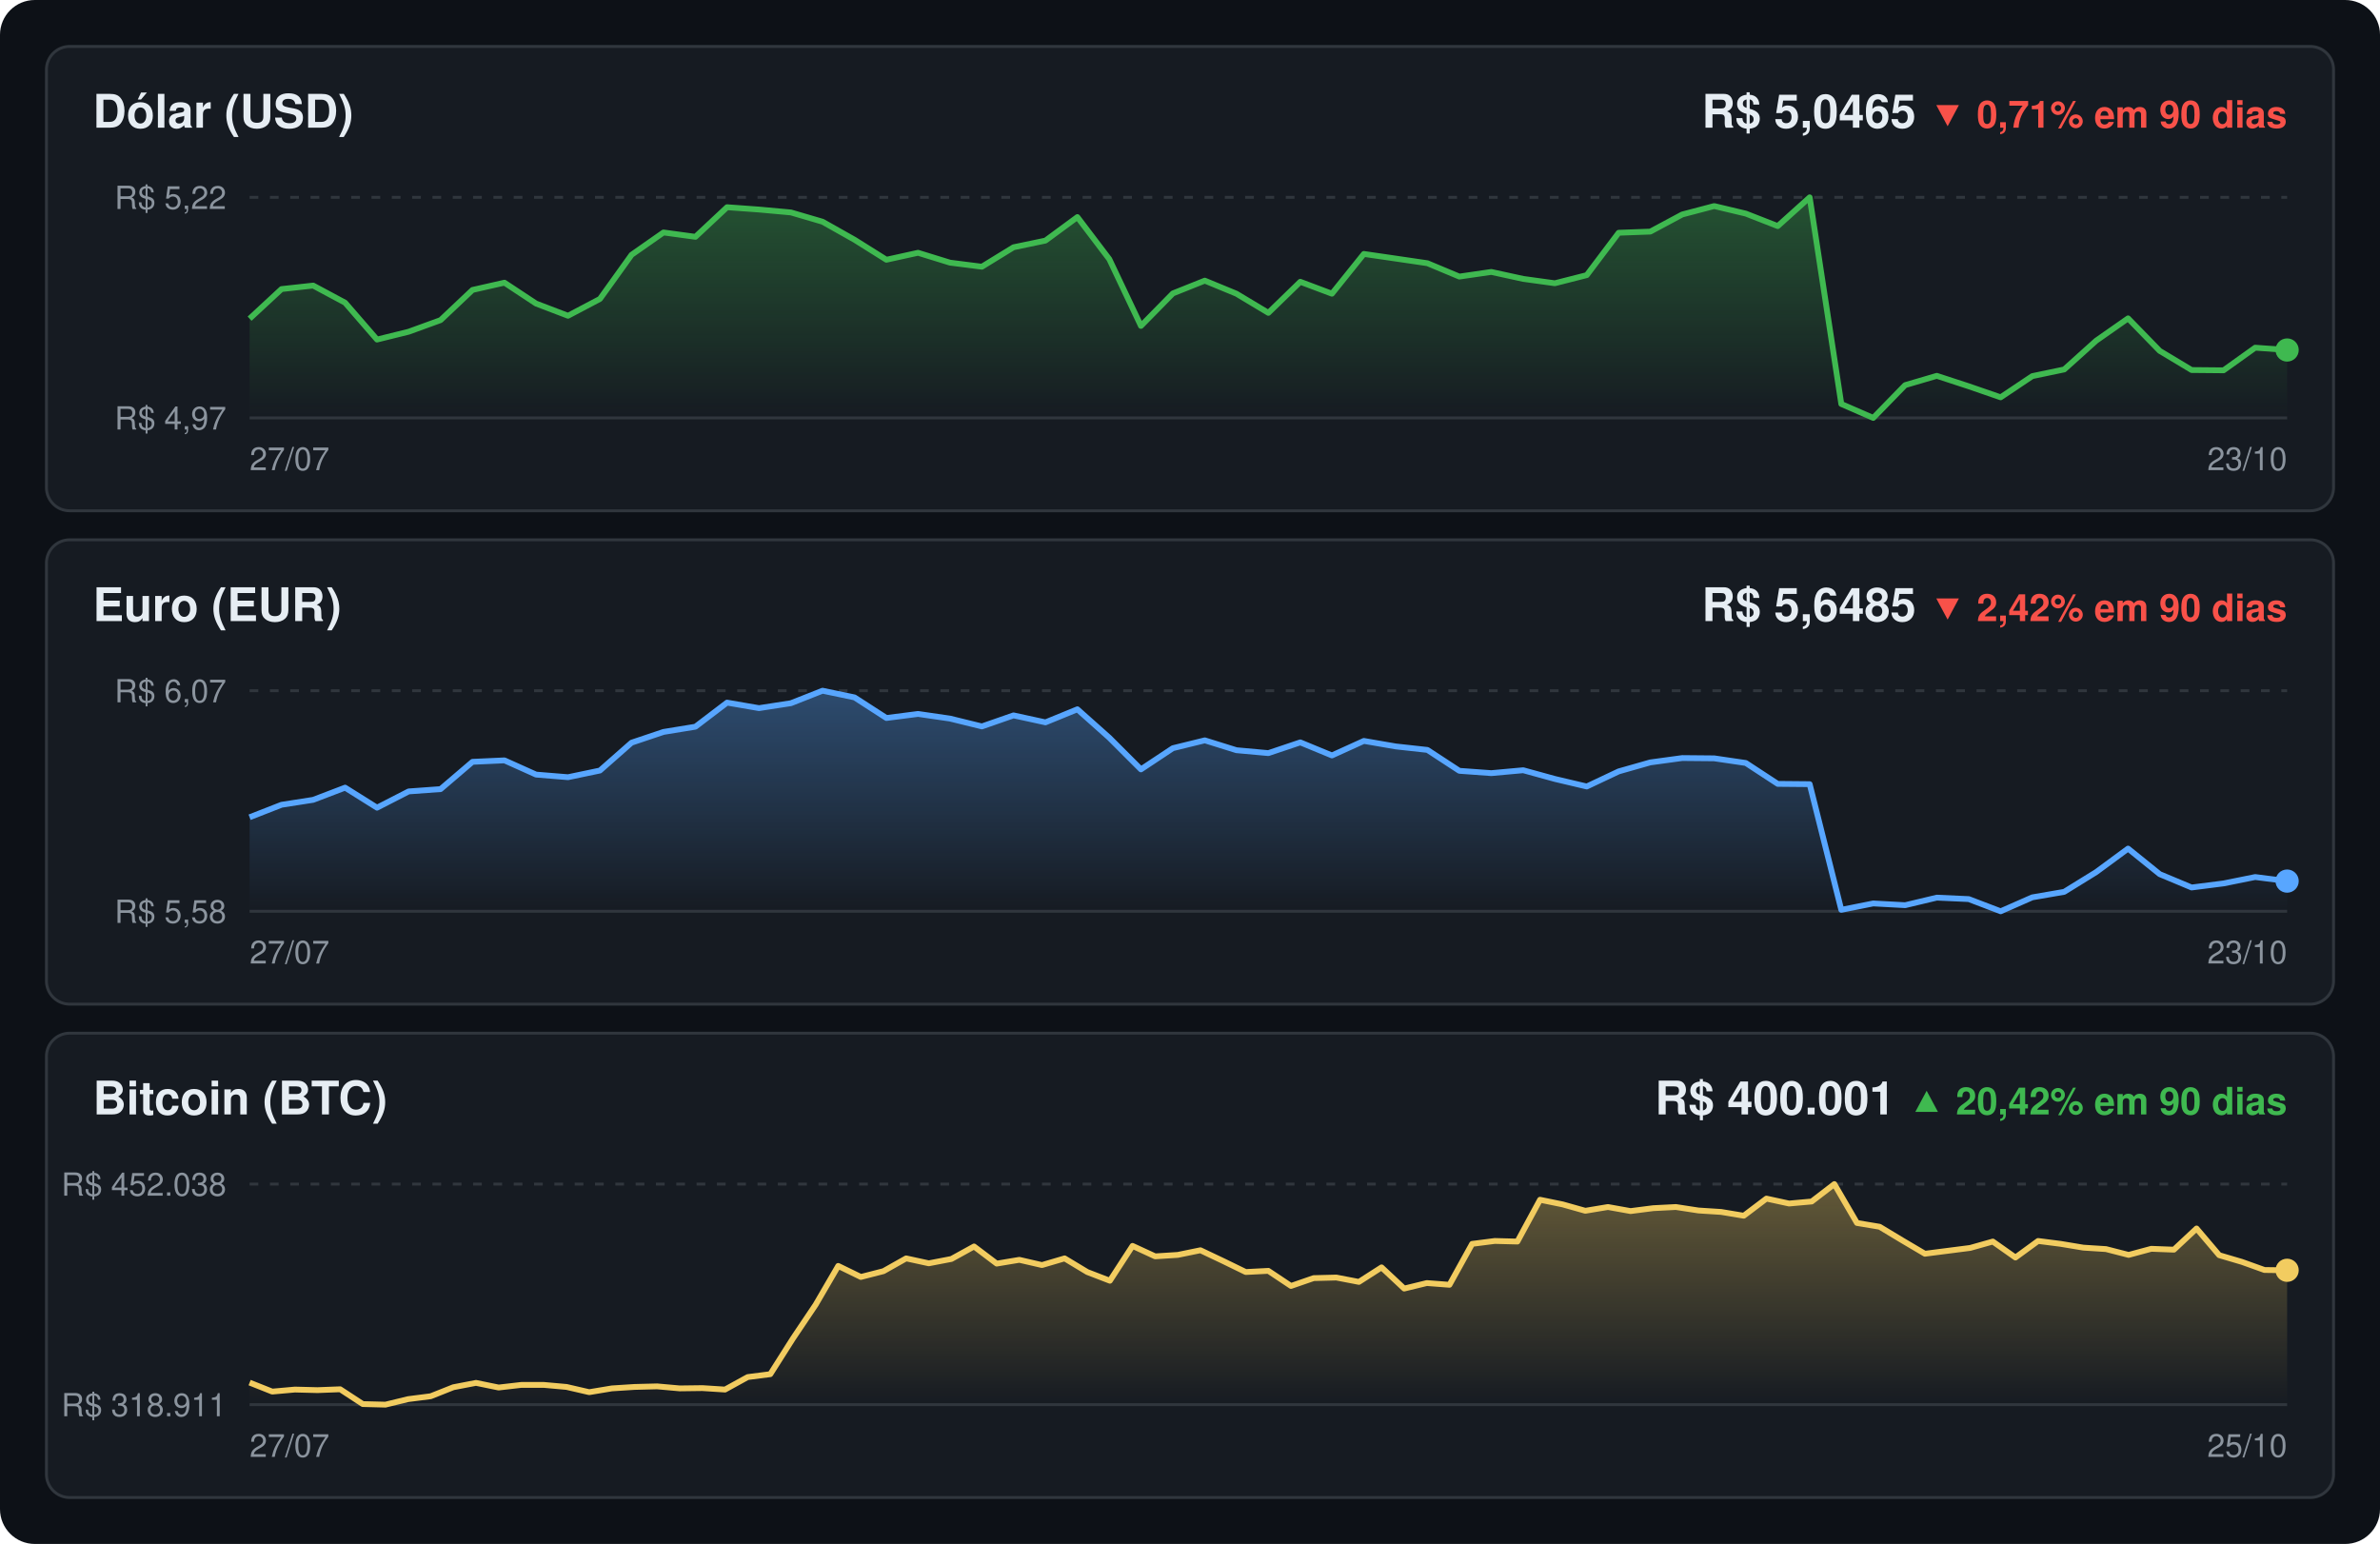
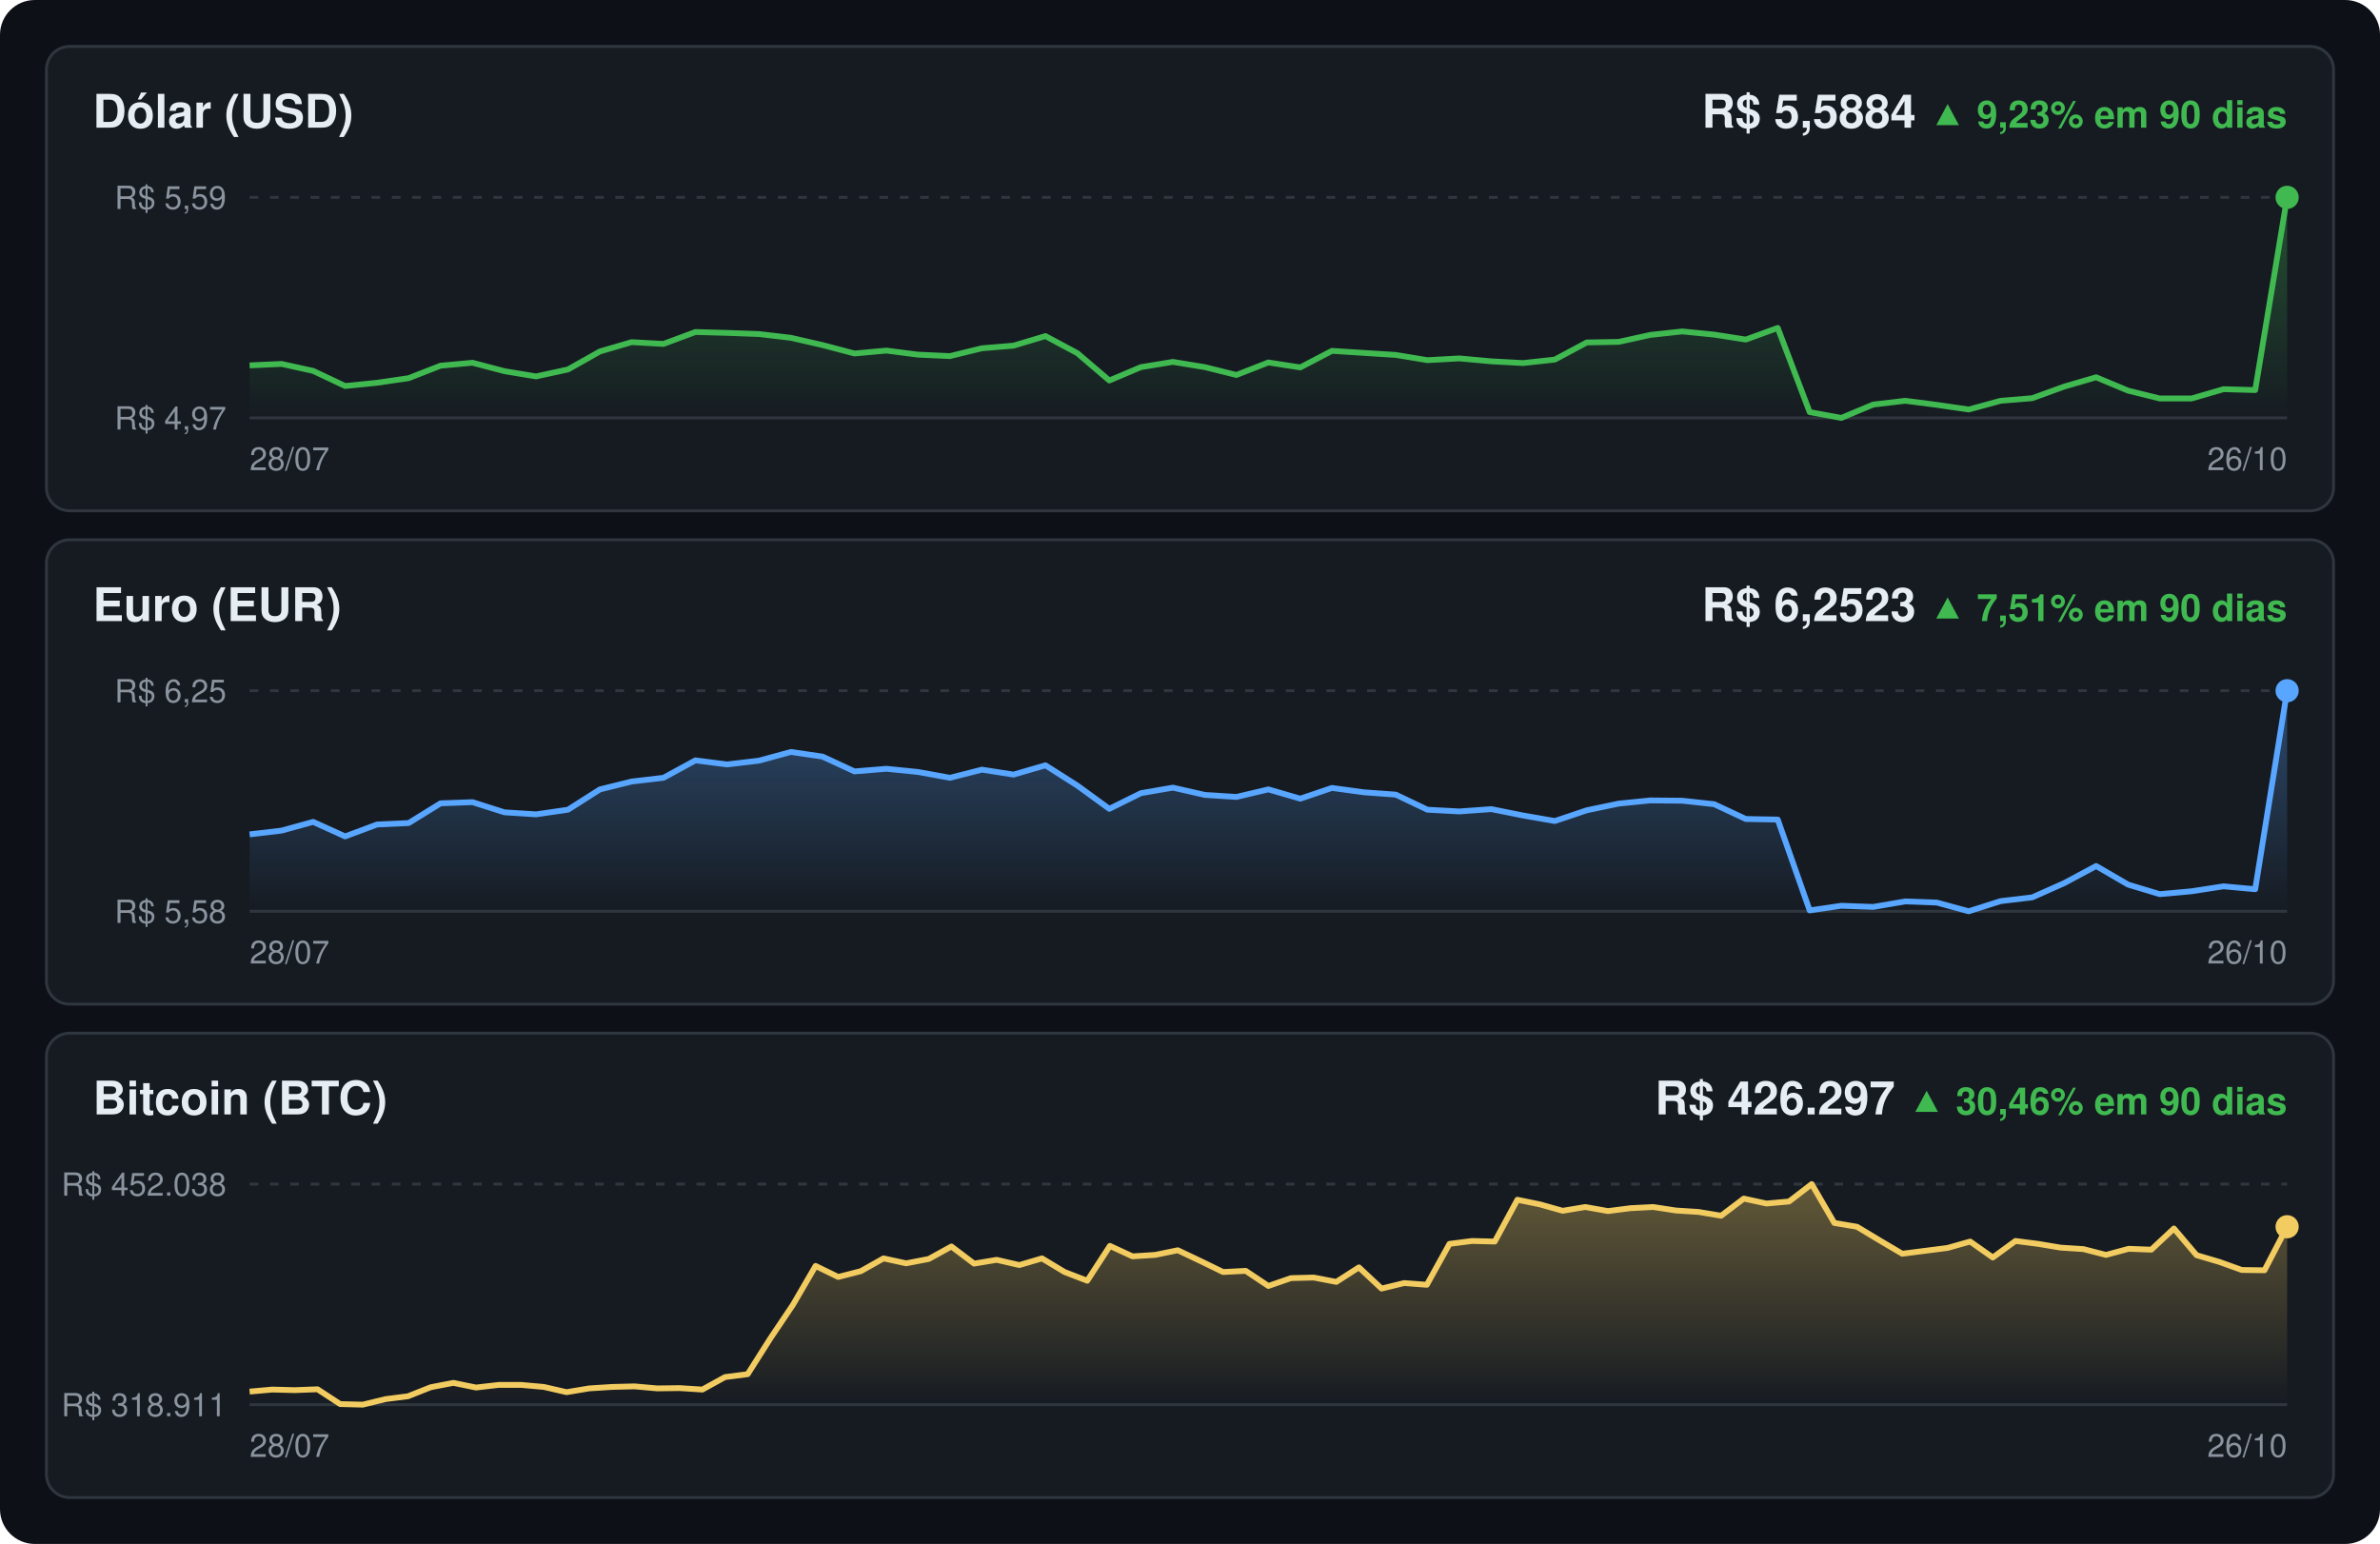
<svg xmlns="http://www.w3.org/2000/svg" viewBox="0 0 820 532" width="820" height="532">
  <defs>
    <linearGradient id="grad-usd" x1="0" y1="0" x2="0" y2="1">
      <stop offset="0" stop-color="#3fb950" stop-opacity=".35" />
      <stop offset="1" stop-color="#3fb950" stop-opacity="0" />
    </linearGradient>
    <linearGradient id="grad-eur" x1="0" y1="0" x2="0" y2="1">
      <stop offset="0" stop-color="#58a6ff" stop-opacity=".35" />
      <stop offset="1" stop-color="#58a6ff" stop-opacity="0" />
    </linearGradient>
    <linearGradient id="grad-btc" x1="0" y1="0" x2="0" y2="1">
      <stop offset="0" stop-color="#f2cc60" stop-opacity=".35" />
      <stop offset="1" stop-color="#f2cc60" stop-opacity="0" />
    </linearGradient>
  </defs>
  <style>
text{font-family:-apple-system,BlinkMacSystemFont,'Segoe UI',Helvetica,Arial,sans-serif;fill:#e6edf3}
.titulo{font-size:16px;font-weight:600}
.eixo{font-size:11px;fill:#8b949e}
</style>
  <rect width="820" height="532" rx="12" fill="#0d1117" />
  <g>
    <rect x="16" y="16" width="788" height="160" rx="8" fill="#161b22" stroke="#30363d" />
    <text x="32" y="44" class="titulo">Dólar (USD)</text>
-     <text x="788" y="44" class="titulo" text-anchor="end">R$ 5,0465
-     <tspan fill="#f85149" font-size="13"> ▼ 0,71% em 90 dias</tspan>
+     <text x="788" y="44" class="titulo" text-anchor="end">R$ 5,5884
+     <tspan fill="#3fb950" font-size="13"> ▲ 9,23% em 90 dias</tspan>
    </text>
-     <text x="78" y="72" class="eixo" text-anchor="end">R$ 5,22</text>
+     <text x="78" y="72" class="eixo" text-anchor="end">R$ 5,59</text>
    <text x="78" y="148" class="eixo" text-anchor="end">R$ 4,97</text>
    <line x1="86" y1="68" x2="788" y2="68" stroke="#30363d" stroke-dasharray="3 4" />
    <line x1="86" y1="144" x2="788" y2="144" stroke="#30363d" />
-     <path d="M86.0,144 L86.0,109.8 L97.0,99.6 L107.9,98.4 L118.9,104.3 L129.9,117.0 L140.8,114.3 L151.8,110.3 L162.8,99.9 L173.8,97.4 L184.7,104.6 L195.7,108.8 L206.7,103.0 L217.6,87.8 L228.6,80.1 L239.6,81.6 L250.5,71.4 L261.5,72.2 L272.5,73.2 L283.4,76.4 L294.4,82.6 L305.4,89.5 L316.3,87.1 L327.3,90.5 L338.3,91.9 L349.2,85.2 L360.2,82.9 L371.2,74.8 L382.2,89.3 L393.1,112.3 L404.1,101.1 L415.1,96.7 L426.0,101.2 L437.0,107.8 L448.0,97.1 L458.9,101.2 L469.9,87.5 L480.9,89.1 L491.8,90.7 L502.8,95.3 L513.8,93.7 L524.8,96.1 L535.7,97.6 L546.7,94.8 L557.7,80.2 L568.6,79.8 L579.6,73.9 L590.6,71.0 L601.5,73.6 L612.5,77.9 L623.5,68.0 L634.4,139.2 L645.4,144.0 L656.4,132.7 L667.3,129.5 L678.3,133.1 L689.3,136.9 L700.2,129.6 L711.2,127.3 L722.2,117.4 L733.2,109.7 L744.1,120.9 L755.1,127.5 L766.1,127.6 L777.0,119.8 L788.0,120.6 L788.0,144 Z" fill="url(#grad-usd)" />
-     <polyline points="86.0,109.8 97.0,99.6 107.9,98.4 118.9,104.3 129.9,117.0 140.8,114.3 151.8,110.3 162.8,99.9 173.8,97.4 184.7,104.6 195.7,108.8 206.7,103.0 217.6,87.8 228.6,80.1 239.6,81.6 250.5,71.4 261.5,72.2 272.5,73.2 283.4,76.4 294.4,82.6 305.4,89.5 316.3,87.1 327.3,90.5 338.3,91.9 349.2,85.2 360.2,82.9 371.2,74.8 382.2,89.3 393.1,112.3 404.1,101.1 415.1,96.7 426.0,101.2 437.0,107.8 448.0,97.1 458.9,101.2 469.9,87.5 480.9,89.1 491.8,90.7 502.8,95.3 513.8,93.7 524.8,96.1 535.7,97.6 546.7,94.8 557.7,80.2 568.6,79.8 579.6,73.9 590.6,71.0 601.5,73.6 612.5,77.9 623.5,68.0 634.4,139.2 645.4,144.0 656.4,132.7 667.3,129.5 678.3,133.1 689.3,136.9 700.2,129.6 711.2,127.3 722.2,117.4 733.2,109.7 744.1,120.9 755.1,127.5 766.1,127.6 777.0,119.8 788.0,120.6" fill="none" stroke="#3fb950" stroke-width="2" stroke-linejoin="round" />
-     <circle cx="788.0" cy="120.6" r="4" fill="#3fb950">
+     <path d="M86.0,144 L86.0,125.9 L97.0,125.4 L107.9,127.8 L118.9,133.0 L129.9,131.9 L140.8,130.3 L151.8,126.0 L162.8,125.0 L173.8,127.9 L184.7,129.7 L195.7,127.3 L206.7,121.1 L217.6,117.9 L228.6,118.5 L239.6,114.4 L250.5,114.7 L261.5,115.1 L272.5,116.4 L283.4,118.9 L294.4,121.8 L305.4,120.8 L316.3,122.2 L327.3,122.7 L338.3,120.0 L349.2,119.1 L360.2,115.8 L371.2,121.7 L382.2,131.1 L393.1,126.5 L404.1,124.7 L415.1,126.5 L426.0,129.2 L437.0,124.9 L448.0,126.6 L458.9,120.9 L469.9,121.6 L480.9,122.3 L491.8,124.1 L502.8,123.5 L513.8,124.5 L524.8,125.1 L535.7,123.9 L546.7,118.0 L557.7,117.8 L568.6,115.4 L579.6,114.2 L590.6,115.3 L601.5,117.0 L612.5,113.0 L623.5,142.0 L634.4,144.0 L645.4,139.4 L656.4,138.1 L667.3,139.5 L678.3,141.1 L689.3,138.1 L700.2,137.2 L711.2,133.2 L722.2,130.0 L733.2,134.6 L744.1,137.3 L755.1,137.3 L766.1,134.1 L777.0,134.4 L788.0,68.0 L788.0,144 Z" fill="url(#grad-usd)" />
+     <polyline points="86.0,125.9 97.0,125.4 107.9,127.8 118.9,133.0 129.9,131.9 140.8,130.3 151.8,126.0 162.8,125.0 173.8,127.9 184.7,129.7 195.7,127.3 206.7,121.1 217.6,117.9 228.6,118.5 239.6,114.4 250.5,114.7 261.5,115.1 272.5,116.4 283.4,118.9 294.4,121.8 305.4,120.8 316.3,122.2 327.3,122.7 338.3,120.0 349.2,119.1 360.2,115.8 371.2,121.7 382.2,131.1 393.1,126.5 404.1,124.7 415.1,126.5 426.0,129.2 437.0,124.9 448.0,126.6 458.9,120.9 469.9,121.6 480.9,122.3 491.8,124.1 502.8,123.5 513.8,124.5 524.8,125.1 535.7,123.9 546.7,118.0 557.7,117.8 568.6,115.4 579.6,114.2 590.6,115.3 601.5,117.0 612.5,113.0 623.5,142.0 634.4,144.0 645.4,139.4 656.4,138.1 667.3,139.5 678.3,141.1 689.3,138.1 700.2,137.2 711.2,133.2 722.2,130.0 733.2,134.6 744.1,137.3 755.1,137.3 766.1,134.1 777.0,134.4 788.0,68.0" fill="none" stroke="#3fb950" stroke-width="2" stroke-linejoin="round" />
+     <circle cx="788.0" cy="68.0" r="4" fill="#3fb950">
      <animate attributeName="r" values="4;7;4" dur="2s" repeatCount="indefinite" />
    </circle>
-     <text x="86" y="162" class="eixo">27/07</text>
-     <text x="788" y="162" class="eixo" text-anchor="end">23/10</text>
+     <text x="86" y="162" class="eixo">28/07</text>
+     <text x="788" y="162" class="eixo" text-anchor="end">26/10</text>
  </g>
  <g>
    <rect x="16" y="186" width="788" height="160" rx="8" fill="#161b22" stroke="#30363d" />
    <text x="32" y="214" class="titulo">Euro (EUR)</text>
-     <text x="788" y="214" class="titulo" text-anchor="end">R$ 5,6485
-     <tspan fill="#f85149" font-size="13"> ▼ 2,42% em 90 dias</tspan>
+     <text x="788" y="214" class="titulo" text-anchor="end">R$ 6,2523
+     <tspan fill="#3fb950" font-size="13"> ▲ 7,51% em 90 dias</tspan>
    </text>
-     <text x="78" y="242" class="eixo" text-anchor="end">R$ 6,07</text>
+     <text x="78" y="242" class="eixo" text-anchor="end">R$ 6,25</text>
    <text x="78" y="318" class="eixo" text-anchor="end">R$ 5,58</text>
    <line x1="86" y1="238" x2="788" y2="238" stroke="#30363d" stroke-dasharray="3 4" />
    <line x1="86" y1="314" x2="788" y2="314" stroke="#30363d" />
-     <path d="M86.0,314 L86.0,281.6 L97.0,277.3 L107.9,275.6 L118.9,271.4 L129.9,278.3 L140.8,272.7 L151.8,271.9 L162.8,262.5 L173.8,262.0 L184.7,266.9 L195.7,267.8 L206.7,265.5 L217.6,255.9 L228.6,252.2 L239.6,250.4 L250.5,242.1 L261.5,244.0 L272.5,242.3 L283.4,238.0 L294.4,240.3 L305.4,247.4 L316.3,246.0 L327.3,247.6 L338.3,250.3 L349.2,246.5 L360.2,248.9 L371.2,244.4 L382.2,254.2 L393.1,265.1 L404.1,257.8 L415.1,255.1 L426.0,258.5 L437.0,259.5 L448.0,255.8 L458.9,260.3 L469.9,255.3 L480.9,257.2 L491.8,258.4 L502.8,265.6 L513.8,266.4 L524.8,265.4 L535.7,268.4 L546.7,271.0 L557.7,265.8 L568.6,262.7 L579.6,261.2 L590.6,261.3 L601.5,262.9 L612.5,270.1 L623.5,270.2 L634.4,313.5 L645.4,311.3 L656.4,311.9 L667.3,309.3 L678.3,309.8 L689.3,314.0 L700.2,309.2 L711.2,307.3 L722.2,300.5 L733.2,292.4 L744.1,301.2 L755.1,305.8 L766.1,304.4 L777.0,302.2 L788.0,303.6 L788.0,314 Z" fill="url(#grad-eur)" />
-     <polyline points="86.0,281.6 97.0,277.3 107.9,275.6 118.9,271.4 129.9,278.3 140.8,272.7 151.8,271.9 162.8,262.5 173.8,262.0 184.7,266.9 195.7,267.8 206.7,265.5 217.6,255.9 228.6,252.2 239.6,250.4 250.5,242.1 261.5,244.0 272.5,242.3 283.4,238.0 294.4,240.3 305.4,247.4 316.3,246.0 327.3,247.6 338.3,250.3 349.2,246.5 360.2,248.9 371.2,244.4 382.2,254.2 393.1,265.1 404.1,257.8 415.1,255.1 426.0,258.5 437.0,259.5 448.0,255.8 458.9,260.3 469.9,255.3 480.9,257.2 491.8,258.4 502.8,265.6 513.8,266.4 524.8,265.4 535.7,268.4 546.7,271.0 557.7,265.8 568.6,262.7 579.6,261.2 590.6,261.3 601.5,262.9 612.5,270.1 623.5,270.2 634.4,313.5 645.4,311.3 656.4,311.9 667.3,309.3 678.3,309.8 689.3,314.0 700.2,309.2 711.2,307.3 722.2,300.5 733.2,292.4 744.1,301.2 755.1,305.8 766.1,304.4 777.0,302.2 788.0,303.6" fill="none" stroke="#58a6ff" stroke-width="2" stroke-linejoin="round" />
-     <circle cx="788.0" cy="303.6" r="4" fill="#58a6ff">
+     <path d="M86.0,314 L86.0,287.5 L97.0,286.2 L107.9,283.2 L118.9,288.2 L129.9,284.1 L140.8,283.6 L151.8,276.8 L162.8,276.4 L173.8,279.9 L184.7,280.6 L195.7,279.0 L206.7,272.0 L217.6,269.3 L228.6,268.0 L239.6,262.0 L250.5,263.4 L261.5,262.1 L272.5,259.1 L283.4,260.7 L294.4,265.8 L305.4,264.9 L316.3,266.0 L327.3,268.0 L338.3,265.2 L349.2,266.9 L360.2,263.7 L371.2,270.7 L382.2,278.7 L393.1,273.3 L404.1,271.4 L415.1,273.9 L426.0,274.6 L437.0,272.0 L448.0,275.2 L458.9,271.5 L469.9,273.0 L480.9,273.8 L491.8,279.0 L502.8,279.6 L513.8,278.8 L524.8,281.0 L535.7,282.9 L546.7,279.2 L557.7,276.9 L568.6,275.8 L579.6,275.9 L590.6,277.1 L601.5,282.2 L612.5,282.4 L623.5,313.7 L634.4,312.1 L645.4,312.5 L656.4,310.6 L667.3,311.0 L678.3,314.0 L689.3,310.5 L700.2,309.2 L711.2,304.3 L722.2,298.4 L733.2,304.8 L744.1,308.1 L755.1,307.1 L766.1,305.4 L777.0,306.4 L788.0,238.0 L788.0,314 Z" fill="url(#grad-eur)" />
+     <polyline points="86.0,287.5 97.0,286.2 107.9,283.2 118.9,288.2 129.9,284.1 140.8,283.6 151.8,276.8 162.8,276.4 173.8,279.9 184.7,280.6 195.7,279.0 206.7,272.0 217.6,269.3 228.6,268.0 239.6,262.0 250.5,263.4 261.5,262.1 272.5,259.1 283.4,260.7 294.4,265.8 305.4,264.9 316.3,266.0 327.3,268.0 338.3,265.2 349.2,266.9 360.2,263.7 371.2,270.7 382.2,278.7 393.1,273.3 404.1,271.4 415.1,273.9 426.0,274.6 437.0,272.0 448.0,275.2 458.9,271.5 469.9,273.0 480.9,273.8 491.8,279.0 502.8,279.6 513.8,278.8 524.8,281.0 535.7,282.9 546.7,279.2 557.7,276.9 568.6,275.8 579.6,275.9 590.6,277.1 601.5,282.2 612.5,282.4 623.5,313.7 634.4,312.1 645.4,312.5 656.4,310.6 667.3,311.0 678.3,314.0 689.3,310.5 700.2,309.2 711.2,304.3 722.2,298.4 733.2,304.8 744.1,308.1 755.1,307.1 766.1,305.4 777.0,306.4 788.0,238.0" fill="none" stroke="#58a6ff" stroke-width="2" stroke-linejoin="round" />
+     <circle cx="788.0" cy="238.0" r="4" fill="#58a6ff">
      <animate attributeName="r" values="4;7;4" dur="2s" repeatCount="indefinite" />
    </circle>
-     <text x="86" y="332" class="eixo">27/07</text>
-     <text x="788" y="332" class="eixo" text-anchor="end">23/10</text>
+     <text x="86" y="332" class="eixo">28/07</text>
+     <text x="788" y="332" class="eixo" text-anchor="end">26/10</text>
  </g>
  <g>
    <rect x="16" y="356" width="788" height="160" rx="8" fill="#161b22" stroke="#30363d" />
    <text x="32" y="384" class="titulo">Bitcoin (BTC)</text>
-     <text x="788" y="384" class="titulo" text-anchor="end">R$ 400.001
-     <tspan fill="#3fb950" font-size="13"> ▲ 20,42% em 90 dias</tspan>
+     <text x="788" y="384" class="titulo" text-anchor="end">R$ 426.297
+     <tspan fill="#3fb950" font-size="13"> ▲ 30,46% em 90 dias</tspan>
    </text>
    <text x="78" y="412" class="eixo" text-anchor="end">R$ 452.038</text>
    <text x="78" y="488" class="eixo" text-anchor="end">R$ 318.911</text>
    <line x1="86" y1="408" x2="788" y2="408" stroke="#30363d" stroke-dasharray="3 4" />
    <line x1="86" y1="484" x2="788" y2="484" stroke="#30363d" />
-     <path d="M86.0,484 L86.0,476.4 L93.8,479.5 L101.6,478.8 L109.4,479.0 L117.2,478.7 L125.0,483.8 L132.8,484.0 L140.6,482.1 L148.4,481.1 L156.2,478.0 L164.0,476.5 L171.8,478.1 L179.6,477.2 L187.4,477.2 L195.2,477.9 L203.0,479.7 L210.8,478.4 L218.6,477.9 L226.4,477.7 L234.2,478.4 L242.0,478.3 L249.8,478.8 L257.6,474.5 L265.4,473.5 L273.2,461.2 L281.0,449.6 L288.8,436.2 L296.6,440.0 L304.4,438.0 L312.2,433.6 L320.0,435.3 L327.8,433.8 L335.6,429.5 L343.4,435.4 L351.2,434.1 L359.0,435.9 L366.8,433.6 L374.6,438.3 L382.4,441.3 L390.2,429.3 L398.0,432.9 L405.8,432.4 L413.6,430.8 L421.4,434.5 L429.2,438.3 L437.0,437.9 L444.8,443.1 L452.6,440.4 L460.4,440.2 L468.2,441.7 L476.0,436.7 L483.8,444.0 L491.6,442.1 L499.4,442.7 L507.2,428.6 L515.0,427.6 L522.8,427.8 L530.6,413.4 L538.4,415.0 L546.2,417.2 L554.0,415.9 L561.8,417.3 L569.6,416.3 L577.4,415.9 L585.2,417.1 L593.0,417.6 L600.8,418.9 L608.6,413.0 L616.4,414.7 L624.2,414.0 L632.0,408.0 L639.8,421.4 L647.6,422.7 L655.4,427.4 L663.2,432.0 L671.0,431.0 L678.8,430.0 L686.6,427.8 L694.4,433.3 L702.2,427.6 L710.0,428.6 L717.8,429.9 L725.6,430.4 L733.4,432.4 L741.2,430.3 L749.0,430.6 L756.8,423.3 L764.6,432.5 L772.4,434.8 L780.2,437.6 L788.0,437.7 L788.0,484 Z" fill="url(#grad-btc)" />
-     <polyline points="86.0,476.4 93.8,479.5 101.6,478.8 109.4,479.0 117.2,478.7 125.0,483.8 132.8,484.0 140.6,482.1 148.4,481.1 156.2,478.0 164.0,476.5 171.8,478.1 179.6,477.2 187.4,477.2 195.2,477.9 203.0,479.7 210.8,478.4 218.6,477.9 226.4,477.7 234.2,478.4 242.0,478.3 249.8,478.8 257.6,474.5 265.4,473.5 273.2,461.2 281.0,449.6 288.8,436.2 296.6,440.0 304.4,438.0 312.2,433.6 320.0,435.3 327.8,433.8 335.6,429.5 343.4,435.4 351.2,434.1 359.0,435.9 366.8,433.6 374.6,438.3 382.4,441.3 390.2,429.3 398.0,432.9 405.8,432.4 413.6,430.8 421.4,434.5 429.2,438.3 437.0,437.9 444.8,443.1 452.6,440.4 460.4,440.2 468.2,441.7 476.0,436.7 483.8,444.0 491.6,442.1 499.4,442.7 507.2,428.6 515.0,427.6 522.8,427.8 530.6,413.4 538.4,415.0 546.2,417.2 554.0,415.9 561.8,417.3 569.6,416.3 577.4,415.9 585.2,417.1 593.0,417.6 600.8,418.9 608.6,413.0 616.4,414.7 624.2,414.0 632.0,408.0 639.8,421.4 647.6,422.7 655.4,427.4 663.2,432.0 671.0,431.0 678.8,430.0 686.6,427.8 694.4,433.3 702.2,427.6 710.0,428.6 717.8,429.9 725.6,430.4 733.4,432.4 741.2,430.3 749.0,430.6 756.8,423.3 764.6,432.5 772.4,434.8 780.2,437.6 788.0,437.7" fill="none" stroke="#f2cc60" stroke-width="2" stroke-linejoin="round" />
-     <circle cx="788.0" cy="437.7" r="4" fill="#f2cc60">
+     <path d="M86.0,484 L86.0,479.5 L93.8,478.8 L101.6,479.0 L109.4,478.7 L117.2,483.8 L125.0,484.0 L132.8,482.1 L140.6,481.1 L148.4,478.0 L156.2,476.5 L164.0,478.1 L171.8,477.2 L179.6,477.2 L187.4,477.9 L195.2,479.7 L203.0,478.4 L210.8,477.9 L218.6,477.7 L226.4,478.4 L234.2,478.3 L242.0,478.8 L249.8,474.5 L257.6,473.5 L265.4,461.2 L273.2,449.6 L281.0,436.2 L288.8,440.0 L296.6,438.0 L304.4,433.6 L312.2,435.3 L320.0,433.8 L327.8,429.5 L335.6,435.4 L343.4,434.1 L351.2,435.9 L359.0,433.6 L366.8,438.3 L374.6,441.3 L382.4,429.3 L390.2,432.9 L398.0,432.4 L405.8,430.8 L413.6,434.5 L421.4,438.3 L429.2,437.9 L437.0,443.1 L444.8,440.4 L452.6,440.2 L460.4,441.7 L468.2,436.7 L476.0,444.0 L483.8,442.1 L491.6,442.7 L499.4,428.6 L507.2,427.6 L515.0,427.8 L522.8,413.4 L530.6,415.0 L538.4,417.2 L546.2,415.9 L554.0,417.3 L561.8,416.3 L569.6,415.9 L577.4,417.1 L585.2,417.6 L593.0,418.9 L600.8,413.0 L608.6,414.7 L616.4,414.0 L624.2,408.0 L632.0,421.4 L639.8,422.7 L647.6,427.4 L655.4,432.0 L663.2,431.0 L671.0,430.0 L678.8,427.8 L686.6,433.3 L694.4,427.6 L702.2,428.6 L710.0,429.9 L717.8,430.4 L725.6,432.4 L733.4,430.3 L741.2,430.6 L749.0,423.3 L756.8,432.5 L764.6,434.8 L772.4,437.6 L780.2,437.7 L788.0,422.7 L788.0,484 Z" fill="url(#grad-btc)" />
+     <polyline points="86.0,479.5 93.8,478.8 101.6,479.0 109.4,478.7 117.2,483.8 125.0,484.0 132.8,482.1 140.6,481.1 148.4,478.0 156.2,476.5 164.0,478.1 171.8,477.2 179.6,477.2 187.4,477.9 195.2,479.7 203.0,478.4 210.8,477.9 218.6,477.7 226.4,478.4 234.2,478.3 242.0,478.8 249.8,474.5 257.6,473.5 265.4,461.2 273.2,449.6 281.0,436.2 288.8,440.0 296.6,438.0 304.4,433.6 312.2,435.3 320.0,433.8 327.8,429.5 335.6,435.4 343.4,434.1 351.2,435.9 359.0,433.6 366.8,438.3 374.6,441.3 382.4,429.3 390.2,432.9 398.0,432.4 405.8,430.8 413.6,434.5 421.4,438.3 429.2,437.9 437.0,443.1 444.8,440.4 452.6,440.2 460.4,441.7 468.2,436.7 476.0,444.0 483.8,442.1 491.6,442.7 499.4,428.6 507.2,427.6 515.0,427.8 522.8,413.4 530.6,415.0 538.4,417.2 546.2,415.9 554.0,417.3 561.8,416.3 569.6,415.9 577.4,417.1 585.2,417.6 593.0,418.9 600.8,413.0 608.6,414.7 616.4,414.0 624.2,408.0 632.0,421.4 639.8,422.7 647.6,427.4 655.4,432.0 663.2,431.0 671.0,430.0 678.8,427.8 686.6,433.3 694.4,427.6 702.2,428.6 710.0,429.9 717.8,430.4 725.6,432.4 733.4,430.3 741.2,430.6 749.0,423.3 756.8,432.5 764.6,434.8 772.4,437.6 780.2,437.7 788.0,422.7" fill="none" stroke="#f2cc60" stroke-width="2" stroke-linejoin="round" />
+     <circle cx="788.0" cy="422.7" r="4" fill="#f2cc60">
      <animate attributeName="r" values="4;7;4" dur="2s" repeatCount="indefinite" />
    </circle>
-     <text x="86" y="502" class="eixo">27/07</text>
-     <text x="788" y="502" class="eixo" text-anchor="end">25/10</text>
+     <text x="86" y="502" class="eixo">28/07</text>
+     <text x="788" y="502" class="eixo" text-anchor="end">26/10</text>
  </g>
</svg>
